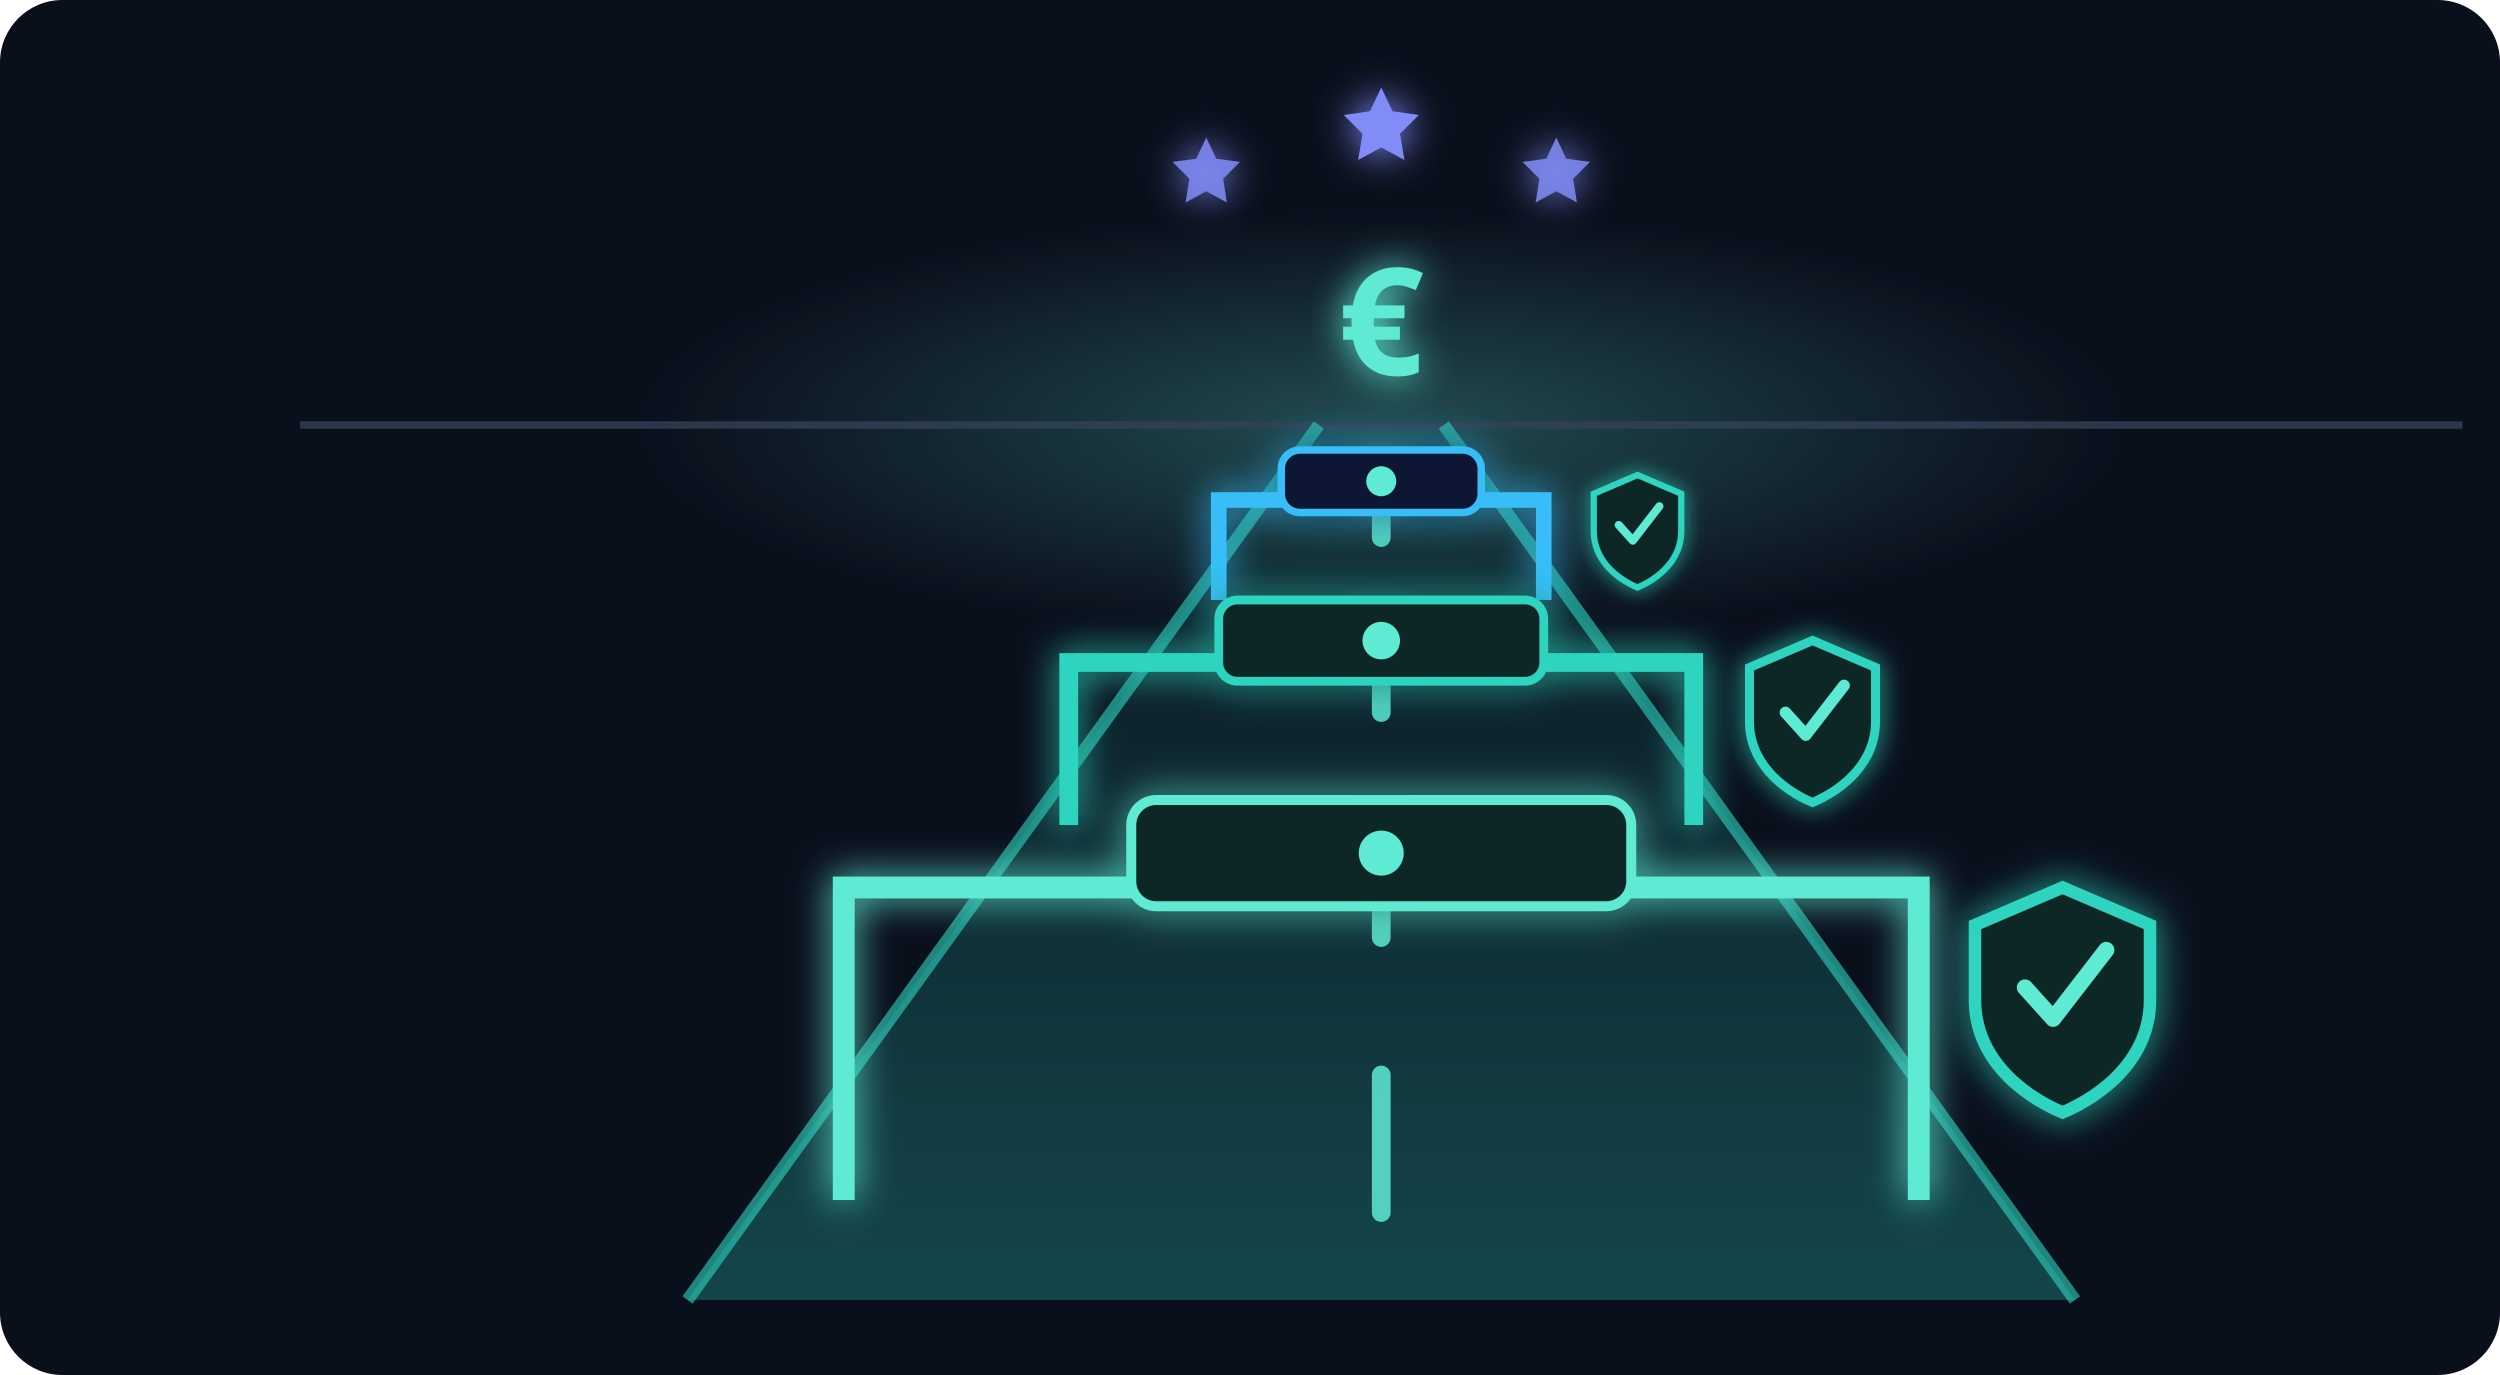
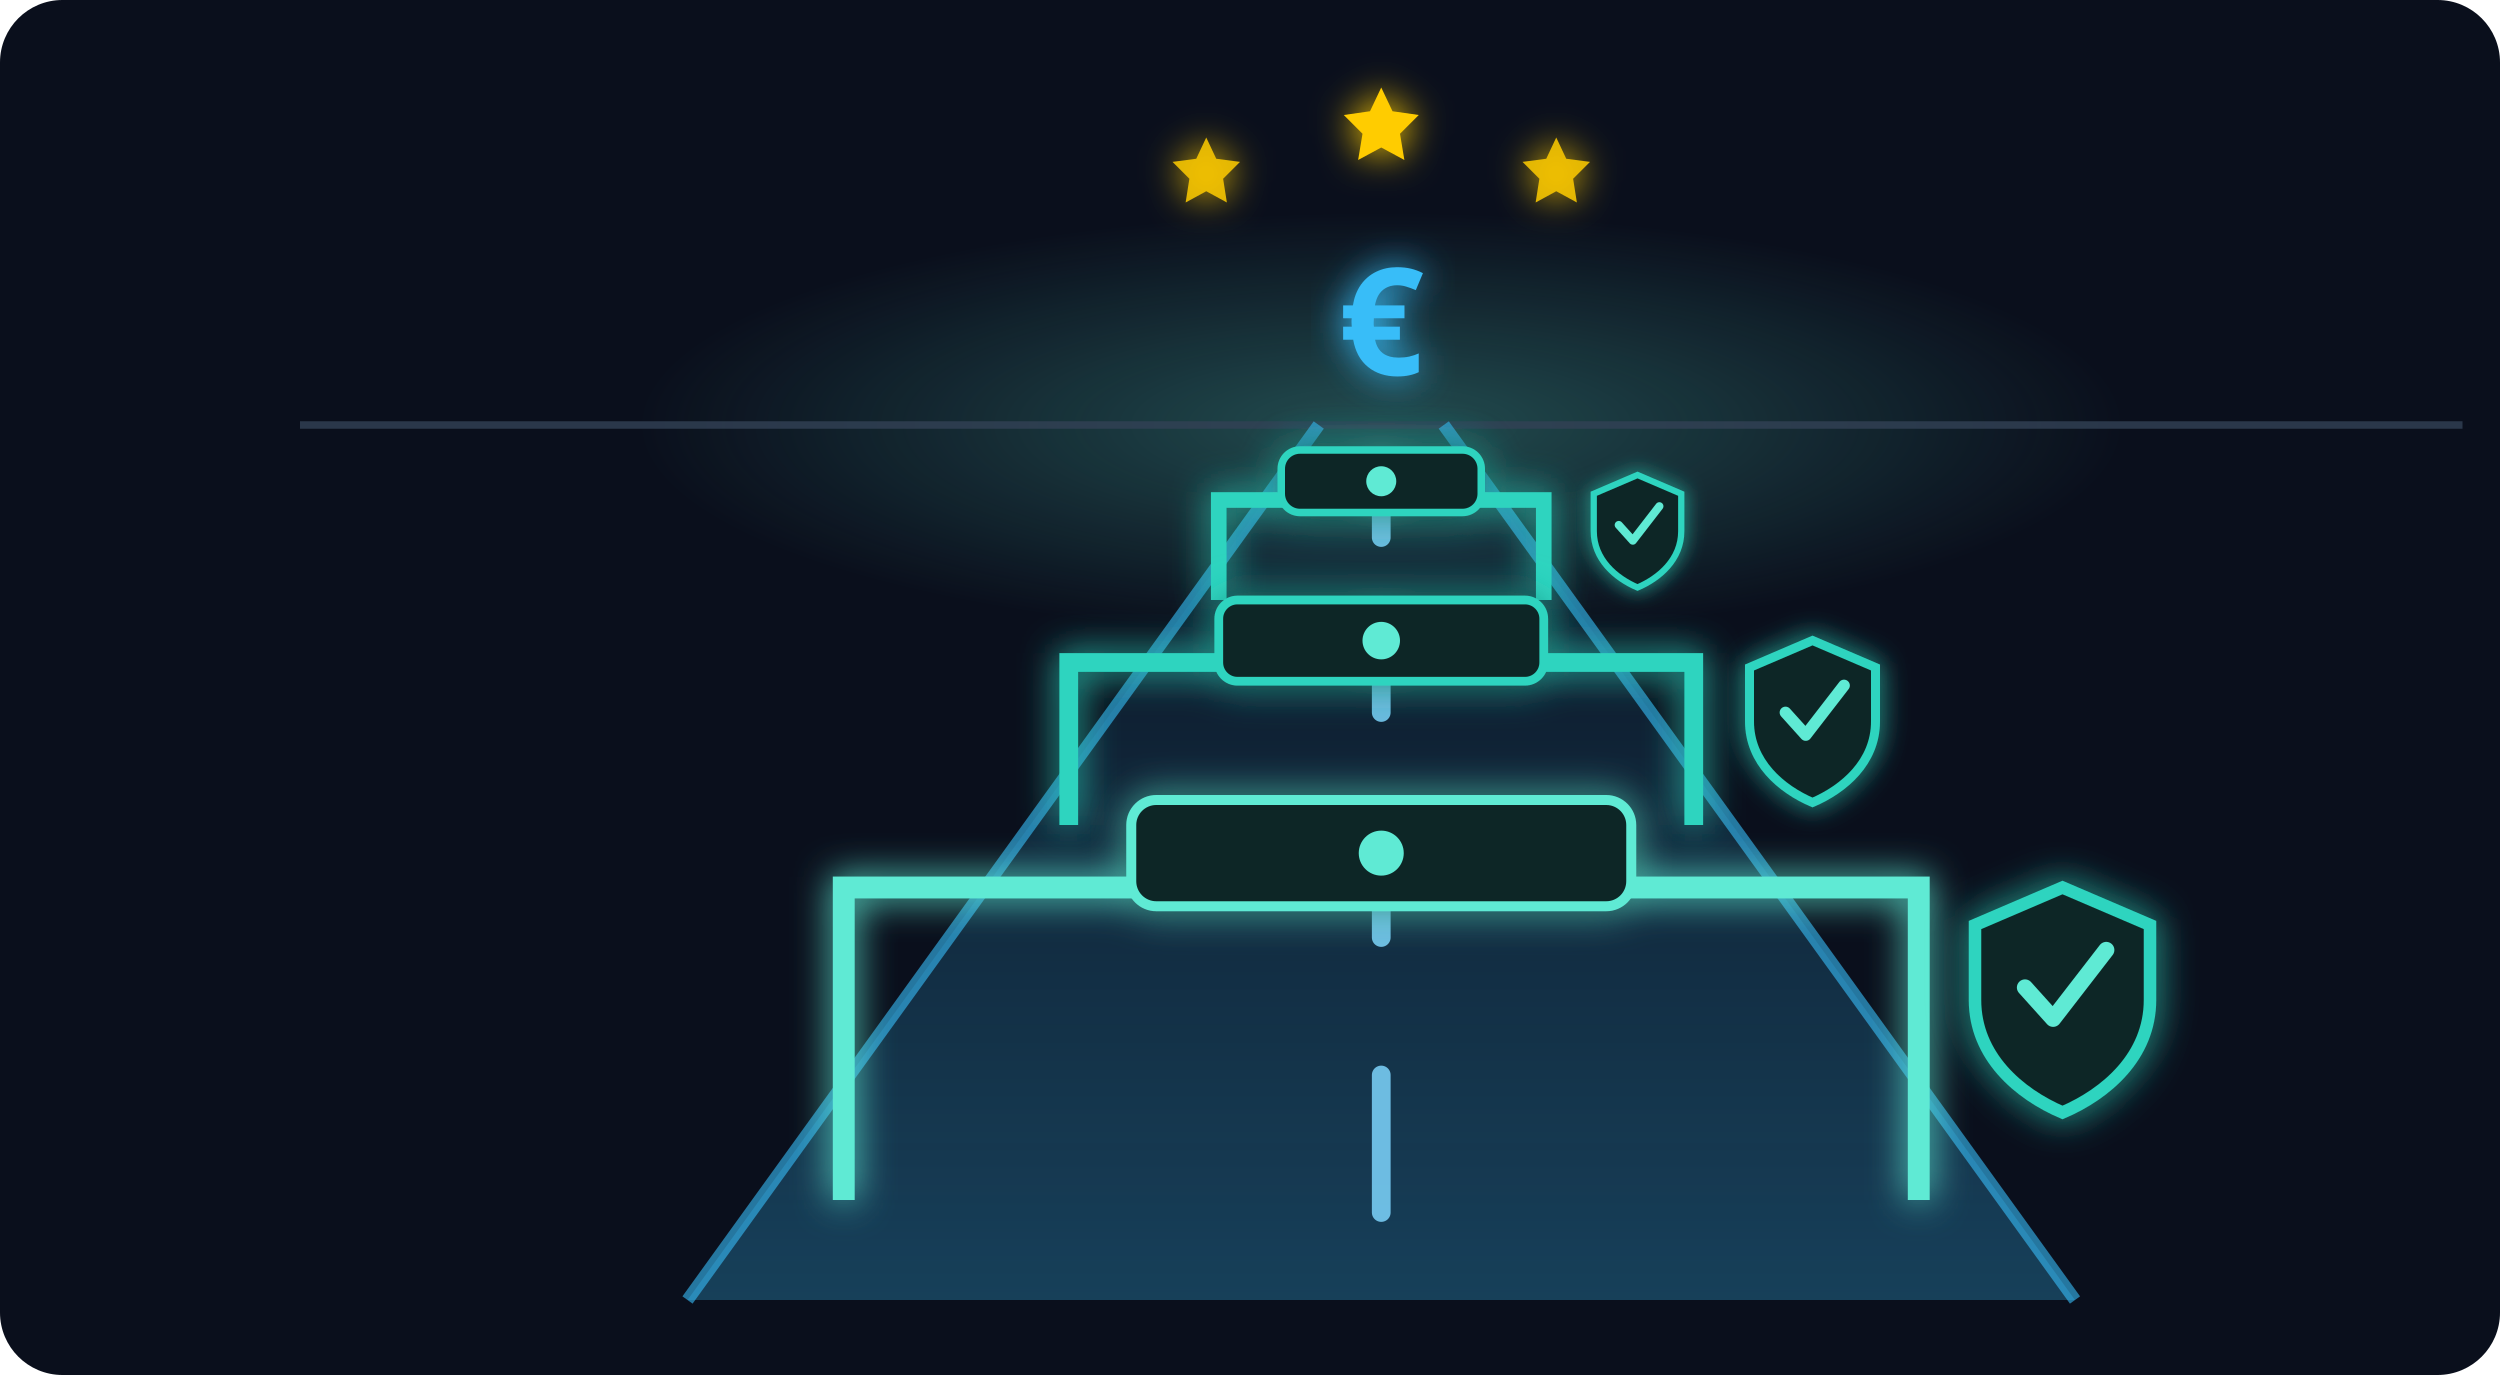
<svg xmlns="http://www.w3.org/2000/svg" viewBox="0 0 400 220" role="img">
  <defs>
    <filter id="glow" x="-40%" y="-40%" width="180%" height="180%">
      <feGaussianBlur stdDeviation="3" result="b" />
      <feMerge>
        <feMergeNode in="b" />
        <feMergeNode in="SourceGraphic" />
      </feMerge>
    </filter>
    <linearGradient id="road" x1="0" y1="1" x2="0" y2="0">
-       <stop offset="0" stop-color="rgba(45,212,191,0.28)" />
-       <stop offset="1" stop-color="rgba(45,212,191,0.02)" />
+       <stop offset="0" stop-color="rgba(56,189,248,0.28)" />
+       <stop offset="1" stop-color="rgba(56,189,248,0.02)" />
    </linearGradient>
    <radialGradient id="horizon" cx="0.5" cy="0.5" r="0.5">
      <stop offset="0" stop-color="rgba(94,234,212,0.28)" />
      <stop offset="1" stop-color="rgba(94,234,212,0)" />
    </radialGradient>
  </defs>
  <rect width="400" height="220" rx="10" fill="#0a0f1c" />
  <ellipse cx="221" cy="68" rx="120" ry="34" fill="url(#horizon)" />
  <line x1="48" y1="68" x2="394" y2="68" stroke="#334155" stroke-width="1.2" stroke-opacity="0.8" />
-   <g fill="#818cf8" filter="url(#glow)">
+   <g fill="#ffcc00" filter="url(#glow)">
    <path d="M221,14 l1.8,3.8 4.2,.6 -3,3 .7,4.2 -3.7,-2 -3.7,2 .7,-4.2 -3,-3 4.2,-.6 Z" />
    <path d="M193,22 l1.6,3.4 3.8,.5 -2.7,2.7 .6,3.8 -3.3,-1.8 -3.3,1.8 .6,-3.8 -2.7,-2.7 3.8,-.5 Z" opacity="0.85" />
    <path d="M249,22 l1.6,3.4 3.8,.5 -2.7,2.7 .6,3.8 -3.3,-1.8 -3.3,1.8 .6,-3.8 -2.7,-2.7 3.8,-.5 Z" opacity="0.85" />
  </g>
-   <text x="221" y="60" font-family="ui-sans-serif,system-ui" font-size="24" font-weight="700" fill="#5eead4" text-anchor="middle" filter="url(#glow)">€</text>
+   <text x="221" y="60" font-family="ui-sans-serif,system-ui" font-size="24" font-weight="700" fill="#38bdf8" text-anchor="middle" filter="url(#glow)">€</text>
  <polygon points="211,68 231,68 332,208 110,208" fill="url(#road)" />
-   <g stroke="#2dd4bf" stroke-width="2" stroke-opacity="0.6">
+   <g stroke="#38bdf8" stroke-width="2" stroke-opacity="0.6">
    <line x1="211" y1="68" x2="110" y2="208" />
    <line x1="231" y1="68" x2="332" y2="208" />
  </g>
-   <g stroke="#5eead4" stroke-width="3" stroke-linecap="round" opacity="0.85">
+   <g stroke="#7dd3fc" stroke-width="3" stroke-linecap="round" opacity="0.85">
    <line x1="221" y1="78" x2="221" y2="86" />
    <line x1="221" y1="102" x2="221" y2="114" />
    <line x1="221" y1="134" x2="221" y2="150" />
    <line x1="221" y1="172" x2="221" y2="194" />
  </g>
  <g filter="url(#glow)">
-     <path d="M195,96 L195,80 L247,80 L247,96" stroke="#38bdf8" stroke-width="2.5" fill="none" />
-     <rect x="205" y="72" width="32" height="10" rx="3" fill="#0d1830" stroke="#38bdf8" stroke-width="1.2" />
+     <path d="M195,96 L195,80 L247,80 L247,96" stroke="#2dd4bf" stroke-width="2.5" fill="none" />
+     <rect x="205" y="72" width="32" height="10" rx="3" fill="#0e2827" stroke="#2dd4bf" stroke-width="1.2" />
    <circle cx="221" cy="77" r="2.4" fill="#5eead4" />
  </g>
  <g transform="translate(262,84) scale(0.5)" filter="url(#glow)">
    <path d="M0,-16 L14,-10 L14,2 C14,11 7,17 0,20 C-7,17 -14,11 -14,2 L-14,-10 Z" fill="#0e2827" stroke="#2dd4bf" stroke-width="2" />
    <path d="M-6,0 L-1.5,5 L7,-6" stroke="#5eead4" stroke-width="2.6" fill="none" stroke-linecap="round" stroke-linejoin="round" />
  </g>
  <g filter="url(#glow)">
    <path d="M171,132 L171,106 L271,106 L271,132" stroke="#2dd4bf" stroke-width="3" fill="none" />
    <rect x="195" y="96" width="52" height="13" rx="3" fill="#0e2827" stroke="#2dd4bf" stroke-width="1.4" />
    <circle cx="221" cy="102.5" r="3" fill="#5eead4" />
  </g>
  <g transform="translate(290,114) scale(0.72)" filter="url(#glow)">
    <path d="M0,-16 L14,-10 L14,2 C14,11 7,17 0,20 C-7,17 -14,11 -14,2 L-14,-10 Z" fill="#0e2827" stroke="#2dd4bf" stroke-width="2" />
    <path d="M-6,0 L-1.5,5 L7,-6" stroke="#5eead4" stroke-width="2.6" fill="none" stroke-linecap="round" stroke-linejoin="round" />
  </g>
  <g filter="url(#glow)">
    <path d="M135,192 L135,142 L307,142 L307,192" stroke="#5eead4" stroke-width="3.5" fill="none" />
    <rect x="181" y="128" width="80" height="17" rx="4" fill="#0e2827" stroke="#5eead4" stroke-width="1.6" />
    <circle cx="221" cy="136.5" r="3.6" fill="#5eead4" />
  </g>
  <g transform="translate(330,158)" filter="url(#glow)">
    <path d="M0,-16 L14,-10 L14,2 C14,11 7,17 0,20 C-7,17 -14,11 -14,2 L-14,-10 Z" fill="#0e2827" stroke="#2dd4bf" stroke-width="2" />
    <path d="M-6,0 L-1.5,5 L7,-6" stroke="#5eead4" stroke-width="2.6" fill="none" stroke-linecap="round" stroke-linejoin="round" />
  </g>
</svg>
